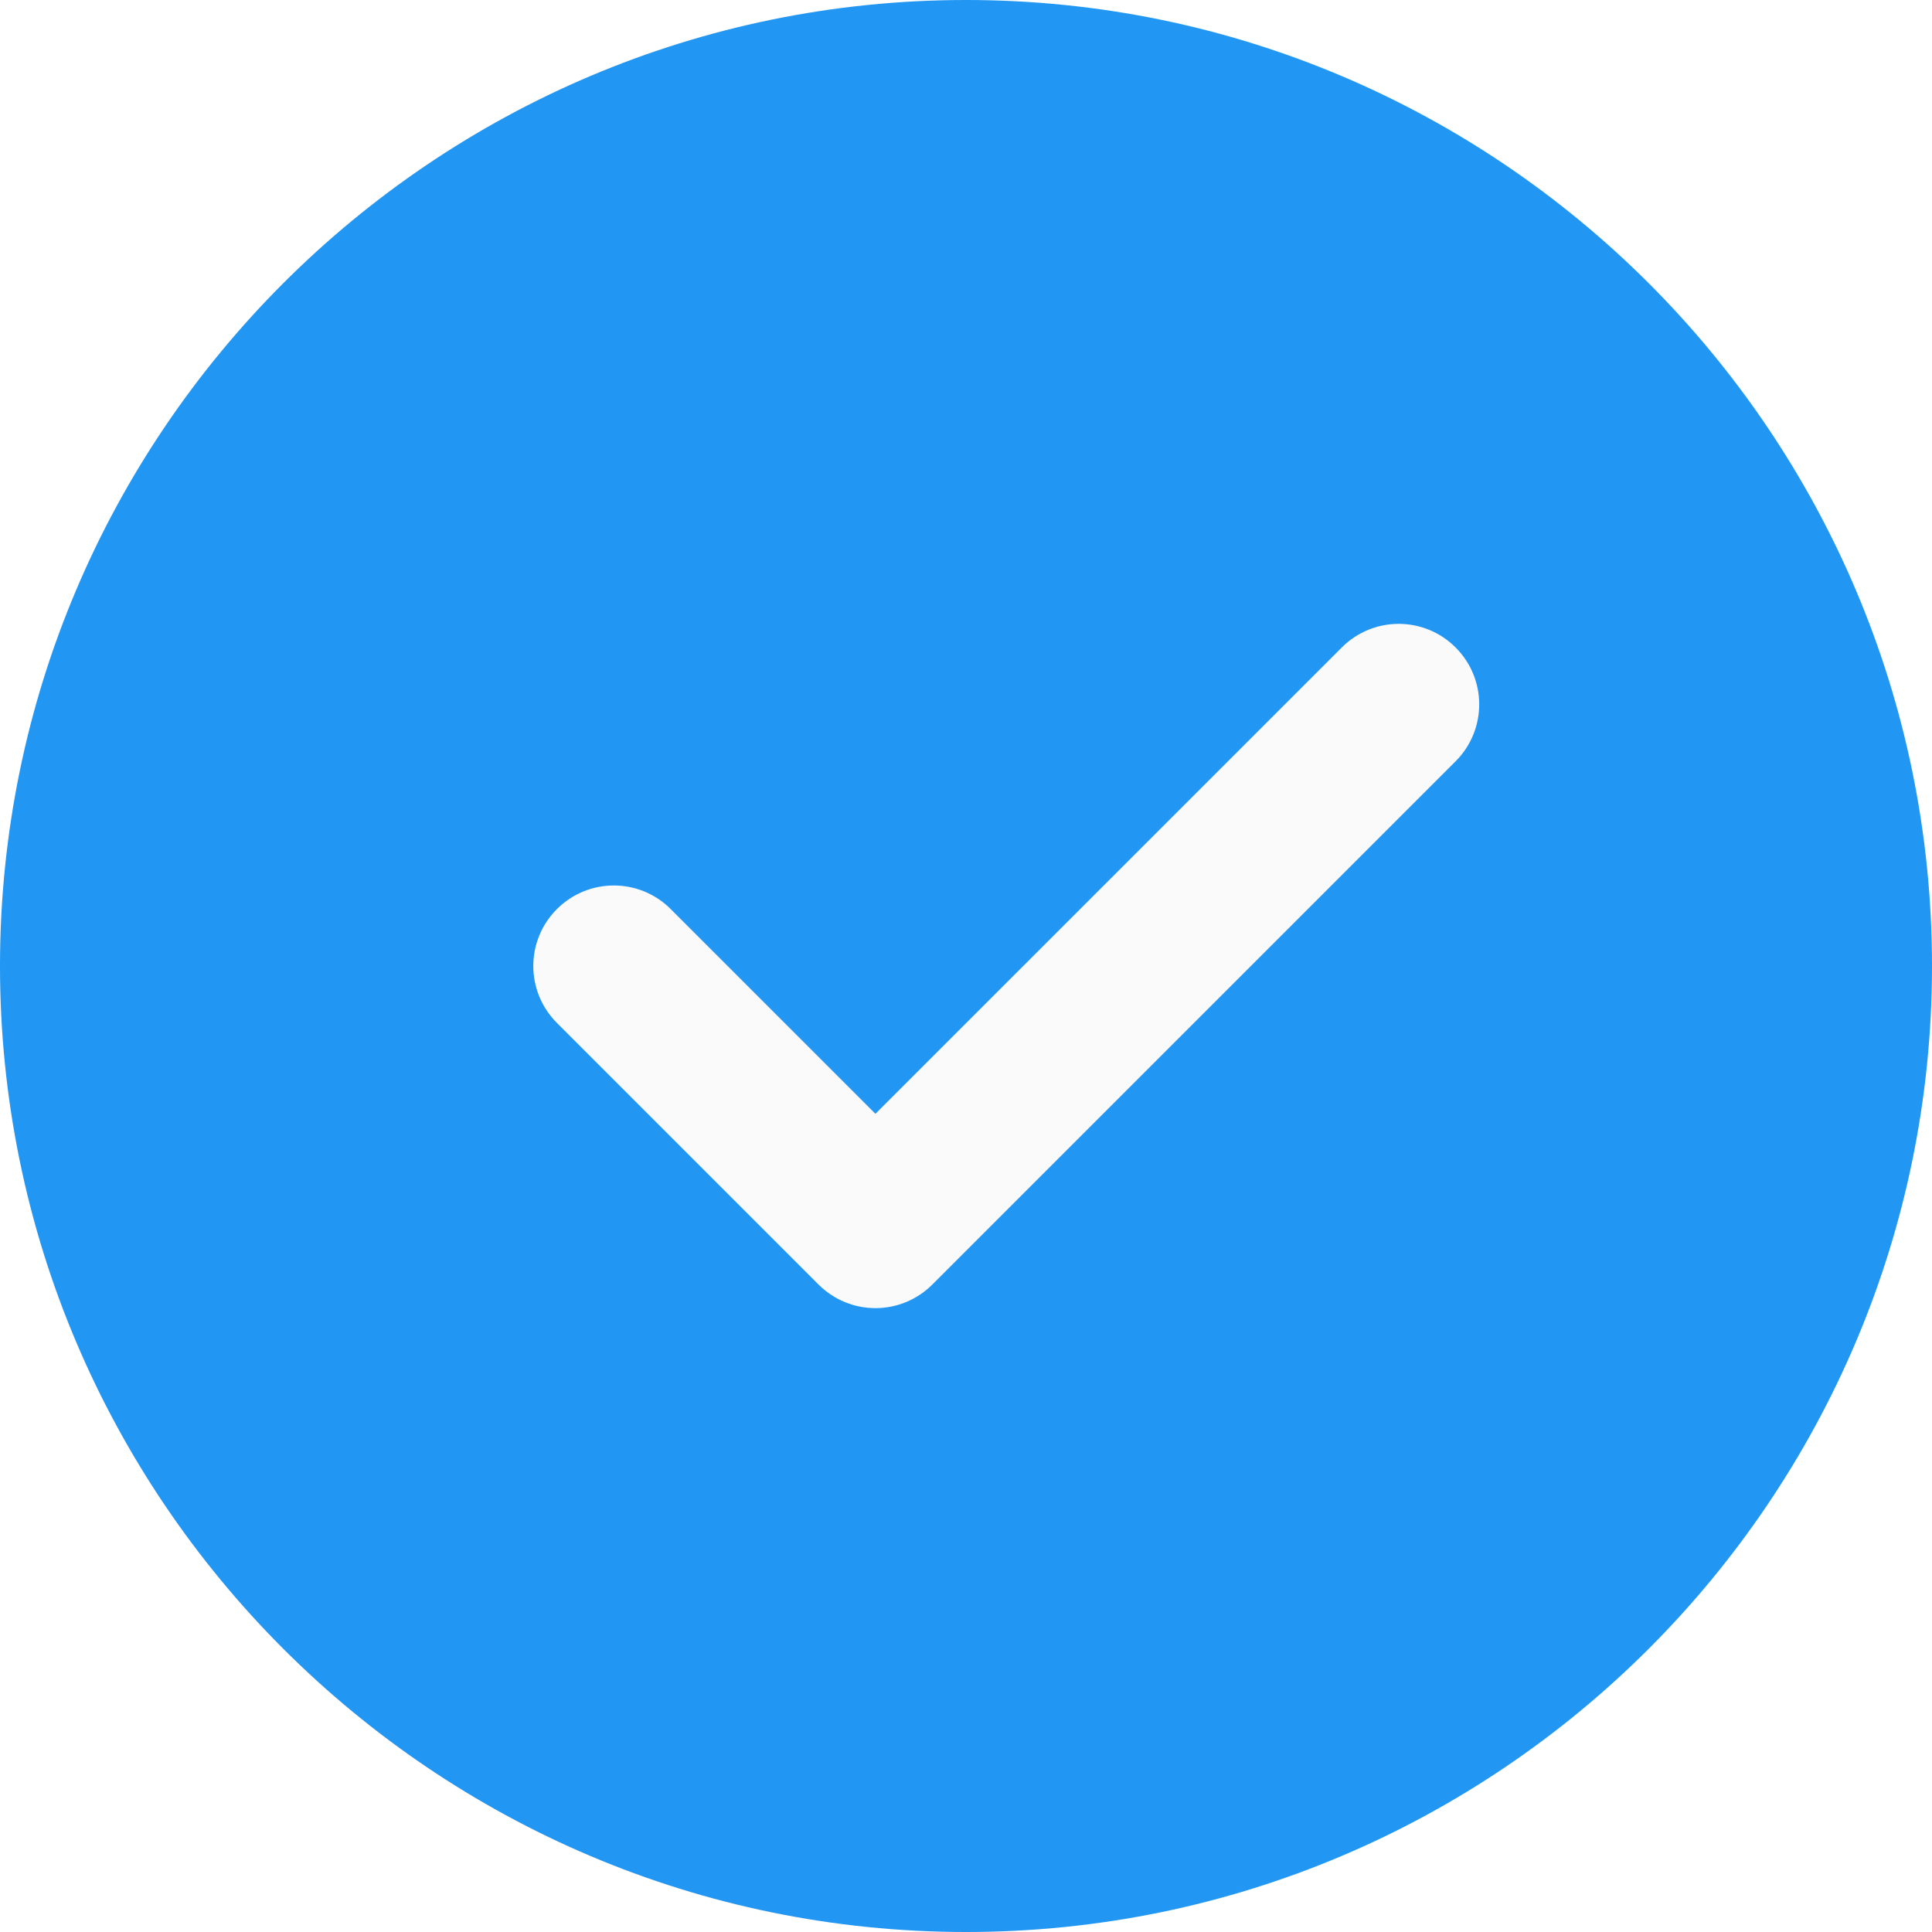
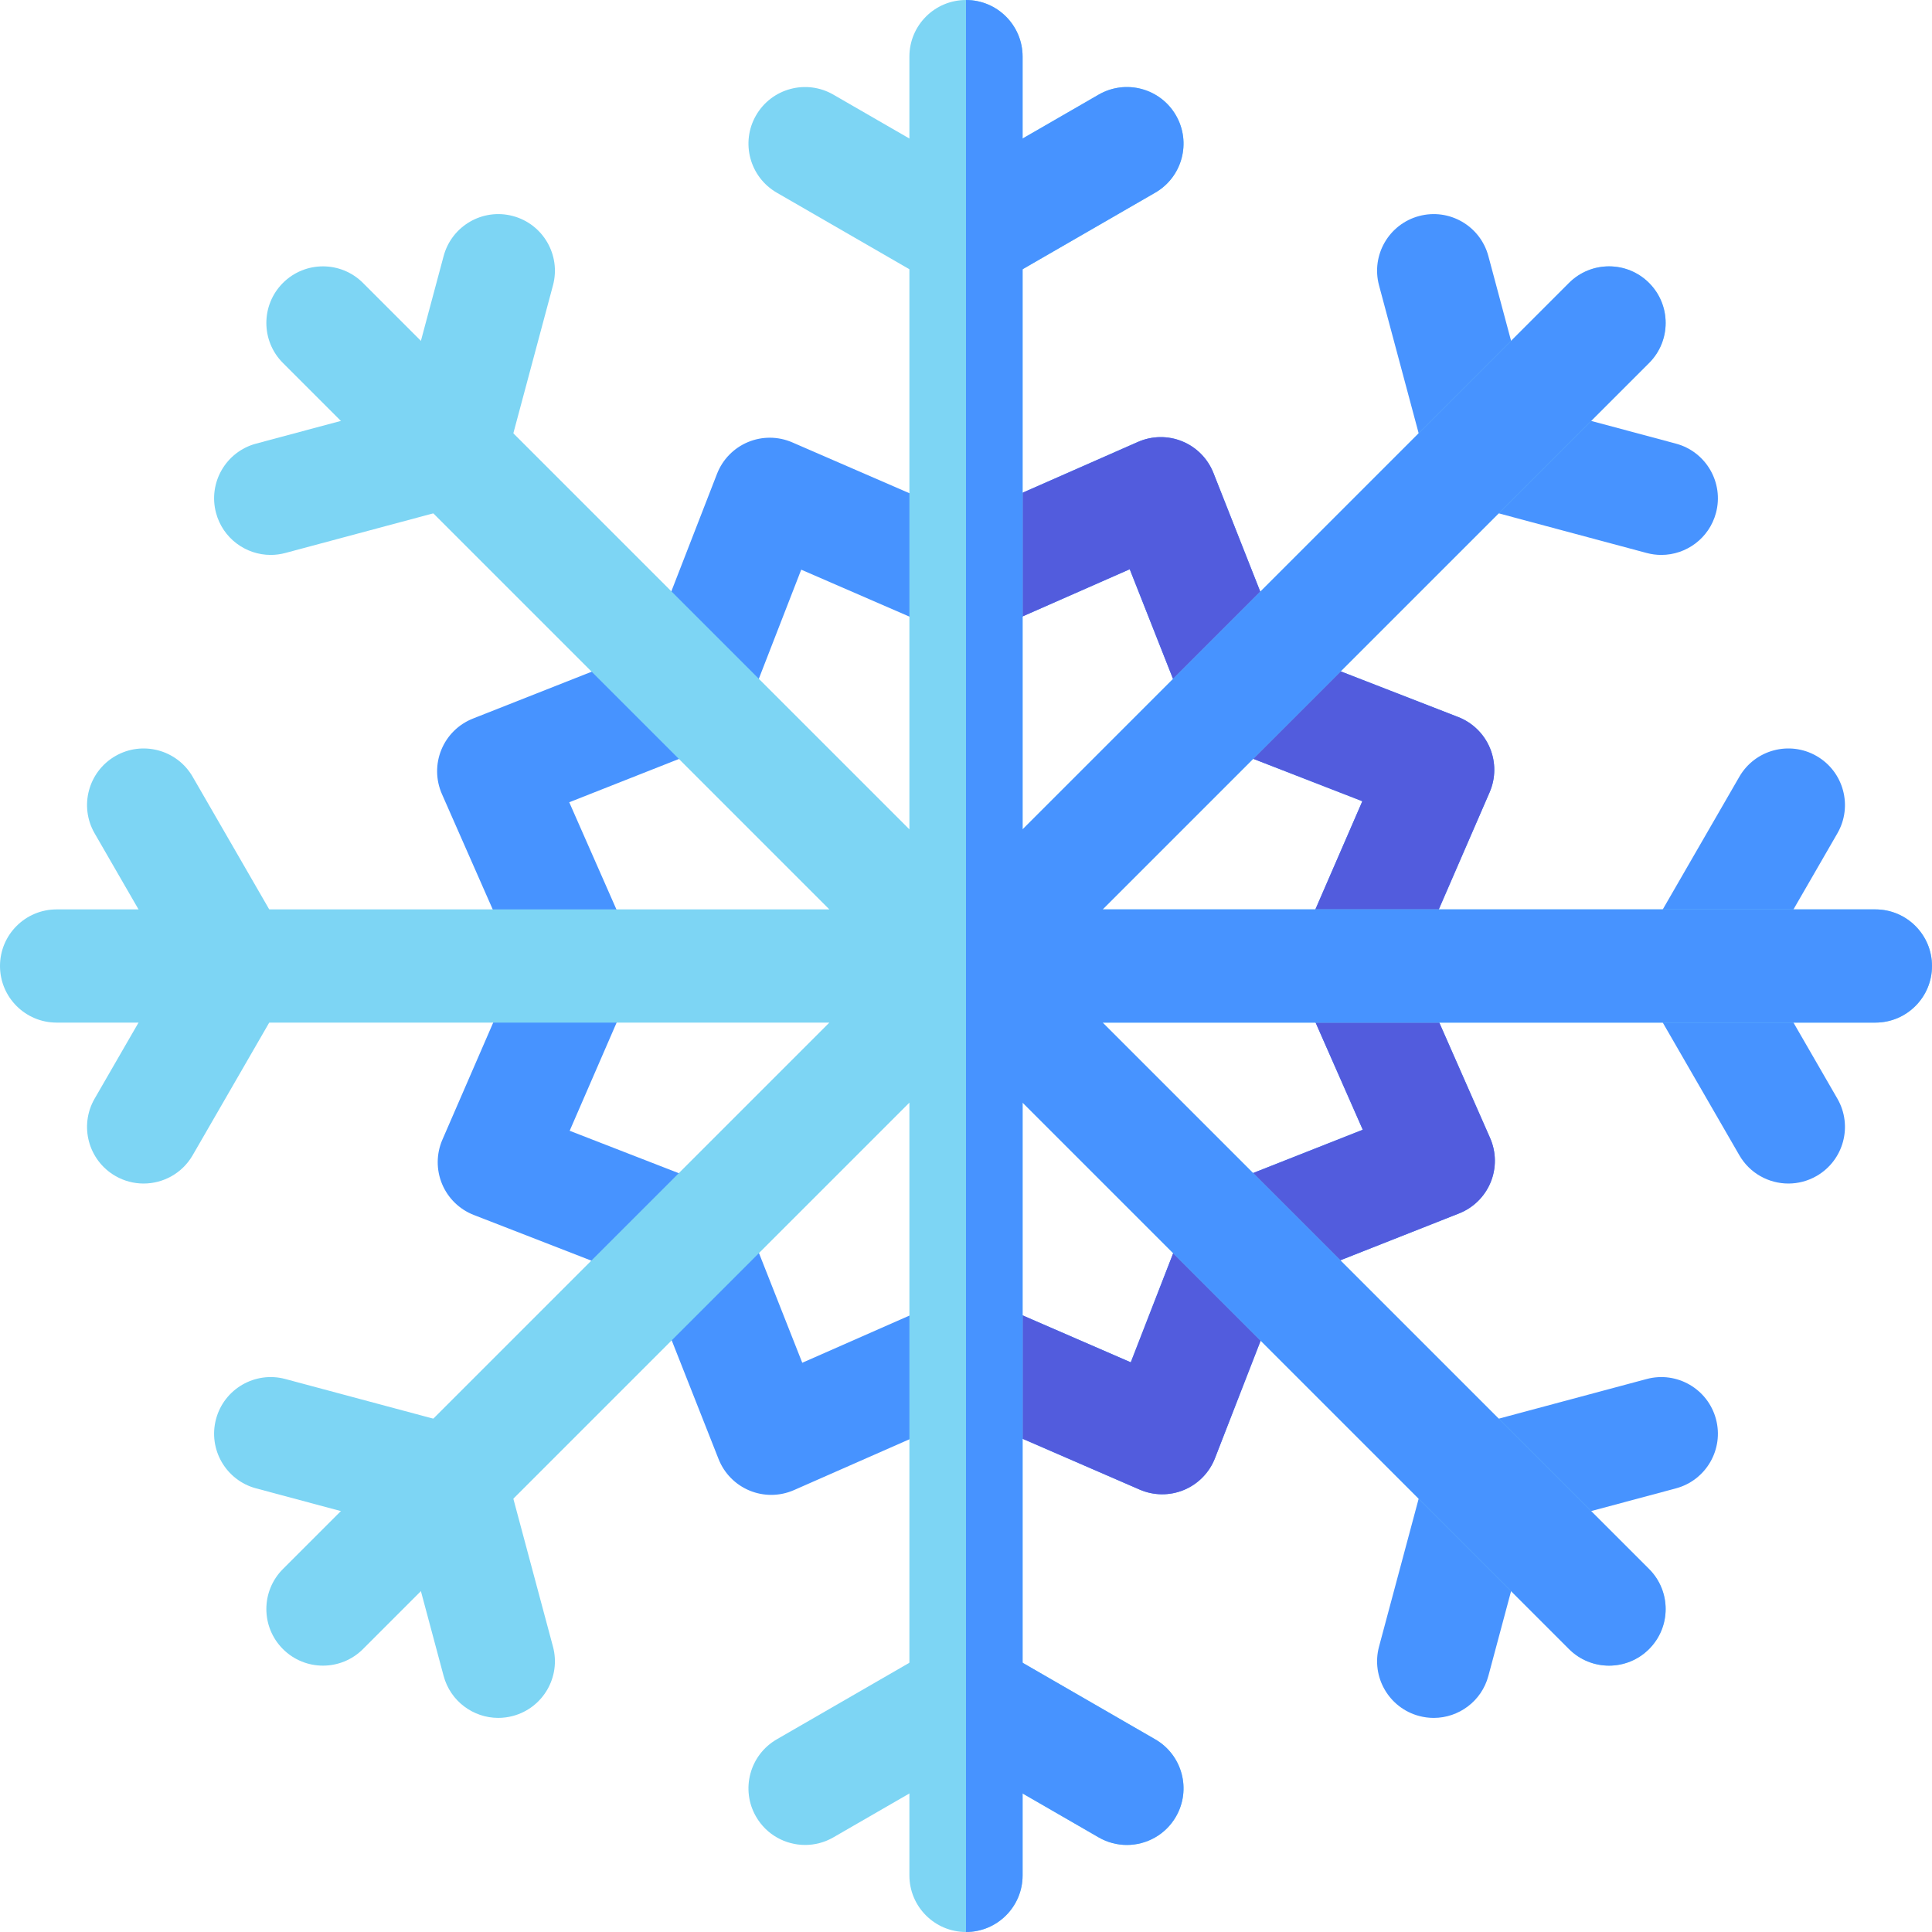
- <svg xmlns="http://www.w3.org/2000/svg" height="512pt" viewBox="0 0 512 512" width="512pt">
-   <path d="m256 0c-141.164 0-256 114.836-256 256s114.836 256 256 256 256-114.836 256-256-114.836-256-256-256zm0 0" fill="#2196f3" />
-   <path d="m385.75 201.75-138.668 138.664c-4.16 4.16-9.621 6.254-15.082 6.254s-10.922-2.094-15.082-6.254l-69.332-69.332c-8.344-8.34-8.344-21.824 0-30.164 8.34-8.344 21.82-8.344 30.164 0l54.25 54.25 123.586-123.582c8.34-8.344 21.82-8.344 30.164 0 8.34 8.34 8.34 21.82 0 30.164zm0 0" fill="#fafafa" />
+ <svg xmlns="http://www.w3.org/2000/svg" id="Layer_1" enable-background="new 0 0 512 512" height="512" viewBox="0 0 512 512" width="512">
+   <g>
+     <g>
+       <path d="m204.381 396.158c-1.938 0-3.875-.375-5.704-1.127-3.773-1.551-6.751-4.572-8.249-8.366l-18.404-46.629-46.458-18.055c-3.802-1.478-6.838-4.44-8.41-8.205-1.571-3.765-1.541-8.006.083-11.749l19.958-45.985-20.084-45.617c-1.644-3.733-1.696-7.975-.145-11.748s4.572-6.751 8.366-8.249l46.629-18.404 18.055-46.458c1.478-3.802 4.44-6.838 8.205-8.41 3.764-1.571 8.005-1.542 11.749.083l45.985 19.958 45.617-20.084c3.733-1.644 7.976-1.697 11.748-.145 3.773 1.551 6.751 4.572 8.249 8.366l18.404 46.629 46.458 18.055c3.802 1.478 6.838 4.44 8.41 8.205 1.571 3.765 1.541 8.006-.083 11.749l-19.958 45.985 20.084 45.617c1.644 3.733 1.696 7.975.145 11.748s-4.572 6.751-8.366 8.249l-46.629 18.404-18.055 46.458c-1.478 3.802-4.44 6.838-8.205 8.41-3.765 1.57-8.007 1.541-11.749-.083l-45.985-19.958-45.617 20.084c-1.924.847-3.983 1.272-6.044 1.272zm-53.413-96.491 38.036 14.781c3.896 1.515 6.984 4.586 8.519 8.475l15.086 38.223 37.347-16.443c3.827-1.684 8.182-1.696 12.017-.032l37.695 16.36 14.781-38.035c1.515-3.896 4.586-6.984 8.475-8.519l38.223-15.086-16.443-37.347c-1.685-3.826-1.696-8.182-.032-12.017l16.361-37.695-38.036-14.781c-3.896-1.515-6.984-4.586-8.519-8.475l-15.086-38.223-37.347 16.443c-3.826 1.685-8.181 1.697-12.017.032l-37.695-16.36-14.781 38.035c-1.515 3.896-4.586 6.984-8.475 8.519l-38.223 15.086 16.443 37.347c1.685 3.826 1.696 8.182.032 12.017z" fill="#4793ff" />
+     </g>
+     <path d="m394.886 301.574-20.084-45.617 19.958-45.985c1.624-3.742 1.654-7.984.083-11.749s-4.607-6.727-8.41-8.205l-46.458-18.055-18.404-46.629c-1.498-3.794-4.476-6.815-8.249-8.366-3.772-1.552-8.015-1.499-11.748.145l-45.574 20.066v31.388c2.06 0 4.119-.422 6.045-1.27l37.347-16.443 15.086 38.223c1.535 3.889 4.623 6.96 8.519 8.475l38.036 14.781-16.361 37.695c-1.665 3.835-1.653 8.19.032 12.017l16.443 37.347-38.223 15.086c-3.889 1.535-6.96 4.623-8.475 8.519l-14.781 38.035-37.695-16.36c-1.905-.827-3.939-1.238-5.972-1.238v31.387l.043-.019 45.985 19.958c3.742 1.624 7.984 1.654 11.749.083s6.727-4.607 8.205-8.41l18.055-46.458 46.629-18.404c3.794-1.498 6.815-4.476 8.366-8.249 1.55-3.773 1.497-8.014-.147-11.748z" fill="#525cdd" />
+     <path d="m311.638 30.569c-4.142-7.175-13.314-9.633-20.49-5.49l-35.148 20.292-35.148-20.292c-7.176-4.144-16.349-1.684-20.49 5.49-4.142 7.174-1.684 16.348 5.49 20.49l41.443 23.927c2.362 1.364 4.941 2.012 7.486 2.012.408 0 .814-.023 1.219-.056.405.033.811.056 1.219.056 2.544 0 5.124-.648 7.486-2.012l41.443-23.927c7.174-4.142 9.632-13.316 5.49-20.49z" fill="#7dd5f4" />
+     <path d="m306.147 460.941-41.443-23.927c-2.742-1.583-5.774-2.196-8.708-1.956-2.932-.238-5.962.374-8.702 1.956l-41.443 23.927c-7.174 4.142-9.632 13.316-5.49 20.49 2.778 4.813 7.82 7.502 13.004 7.502 2.544 0 5.124-.648 7.486-2.012l35.149-20.292 35.148 20.293c2.362 1.364 4.941 2.012 7.486 2.012 5.184 0 10.226-2.69 13.004-7.502 4.142-7.175 1.684-16.349-5.491-20.491z" fill="#7dd5f4" />
+     <path d="m466.629 256 20.292-35.148c4.142-7.174 1.684-16.348-5.49-20.49-7.175-4.144-16.349-1.685-20.49 5.49l-23.927 41.443c-1.582 2.741-2.195 5.772-1.956 8.705-.239 2.932.373 5.964 1.956 8.705l23.927 41.443c2.778 4.813 7.82 7.502 13.004 7.502 2.544 0 5.124-.648 7.486-2.012 7.174-4.142 9.632-13.316 5.49-20.49z" fill="#4793ff" />
+     <path d="m74.986 247.295-23.927-41.443c-4.142-7.174-13.316-9.633-20.49-5.49-7.174 4.142-9.632 13.316-5.49 20.49l20.292 35.148-20.293 35.148c-4.142 7.174-1.684 16.348 5.49 20.49 2.362 1.364 4.941 2.012 7.486 2.012 5.184 0 10.226-2.69 13.004-7.502l23.927-41.443c1.582-2.741 2.195-5.772 1.956-8.705.24-2.933-.373-5.964-1.955-8.705z" fill="#7dd5f4" />
+     <path d="m454.746 376.062c-2.145-8.001-10.368-12.754-18.371-10.606l-46.223 12.386c-3.056.819-5.632 2.529-7.536 4.77-2.243 1.905-3.955 4.482-4.774 7.54l-12.386 46.224c-2.144 8.002 2.604 16.227 10.606 18.371 1.301.349 2.606.515 3.892.515 6.623 0 12.684-4.42 14.479-11.122l10.504-39.203 39.202-10.504c8.002-2.144 12.751-10.37 10.607-18.371z" fill="#4793ff" />
+     <path d="m135.937 57.253c-8.004-2.145-16.227 2.605-18.371 10.606l-10.504 39.203-39.202 10.504c-8.002 2.144-12.75 10.369-10.606 18.371 1.795 6.702 7.856 11.122 14.479 11.122 1.285 0 2.591-.167 3.892-.515l46.224-12.385c3.063-.821 5.643-2.537 7.549-4.786 2.236-1.904 3.944-4.474 4.761-7.525l12.386-46.224c2.143-8.001-2.606-16.227-10.608-18.371z" fill="#7dd5f4" />
+     <path d="m444.139 117.566-39.202-10.504-10.504-39.202c-2.145-8.002-10.368-12.752-18.371-10.606-8.002 2.144-12.75 10.369-10.606 18.371l12.386 46.223c.818 3.051 2.526 5.622 4.762 7.526 1.905 2.249 4.485 3.964 7.548 4.785l46.224 12.386c1.301.349 2.606.515 3.892.515 6.623 0 12.684-4.42 14.479-11.122 2.143-8.002-2.606-16.228-10.608-18.372z" fill="#4793ff" />
+     <path d="m146.544 436.375-12.386-46.224c-.819-3.058-2.531-5.635-4.774-7.54-1.904-2.242-4.48-3.951-7.536-4.77l-46.224-12.386c-8.006-2.146-16.228 2.604-18.371 10.606-2.144 8.002 2.604 16.227 10.606 18.371l39.202 10.504 10.504 39.202c1.796 6.702 7.856 11.122 14.479 11.122 1.285 0 2.591-.167 3.892-.515 8.003-2.143 12.752-10.369 10.608-18.37z" fill="#7dd5f4" />
+     <path d="m497 241h-204.787l144.806-144.806c5.858-5.858 5.858-15.355 0-21.213-5.857-5.858-15.355-5.858-21.213 0l-144.806 144.806v-204.787c0-8.284-6.716-15-15-15s-15 6.716-15 15v204.787l-144.806-144.806c-5.857-5.858-15.355-5.858-21.213 0s-5.858 15.355 0 21.213l144.806 144.806h-204.787c-8.284 0-15 6.716-15 15s6.716 15 15 15h204.787l-144.806 144.806c-5.858 5.858-5.858 15.355 0 21.213 2.929 2.929 6.768 4.394 10.606 4.394s7.678-1.464 10.606-4.394l144.807-144.806v204.787c0 8.284 6.716 15 15 15s15-6.716 15-15v-204.787l144.806 144.806c2.929 2.929 6.768 4.394 10.606 4.394s7.678-1.464 10.606-4.394c5.858-5.858 5.858-15.355 0-21.213l-144.805-144.806h204.787c8.284 0 15-6.716 15-15s-6.716-15-15-15z" fill="#7dd5f4" />
+     <g fill="#4793ff">
+       <path d="m497 241h-204.787l144.806-144.806c5.858-5.858 5.858-15.355 0-21.213-5.857-5.858-15.355-5.858-21.213 0l-144.806 144.806v-204.787c0-8.284-6.716-15-15-15v512c8.284 0 15-6.716 15-15v-204.787l144.806 144.806c2.929 2.929 6.768 4.394 10.606 4.394s7.678-1.464 10.606-4.394c5.858-5.858 5.858-15.355 0-21.213l-144.805-144.806h204.787c8.284 0 15-6.716 15-15s-6.716-15-15-15z" />
+       <path d="m311.638 30.569c-4.142-7.175-13.314-9.633-20.49-5.49l-35.148 20.292v31.572c.405.033.811.056 1.219.056 2.544 0 5.124-.648 7.486-2.012l41.443-23.927c7.174-4.143 9.632-13.317 5.49-20.491z" />
+       <path d="m306.147 460.941-41.443-23.927c-2.741-1.583-5.773-2.195-8.705-1.956v31.571l35.148 20.293c2.362 1.364 4.941 2.012 7.486 2.012 5.184 0 10.226-2.69 13.004-7.502 4.143-7.175 1.685-16.349-5.49-20.491z" />
+     </g>
+   </g>
</svg>
